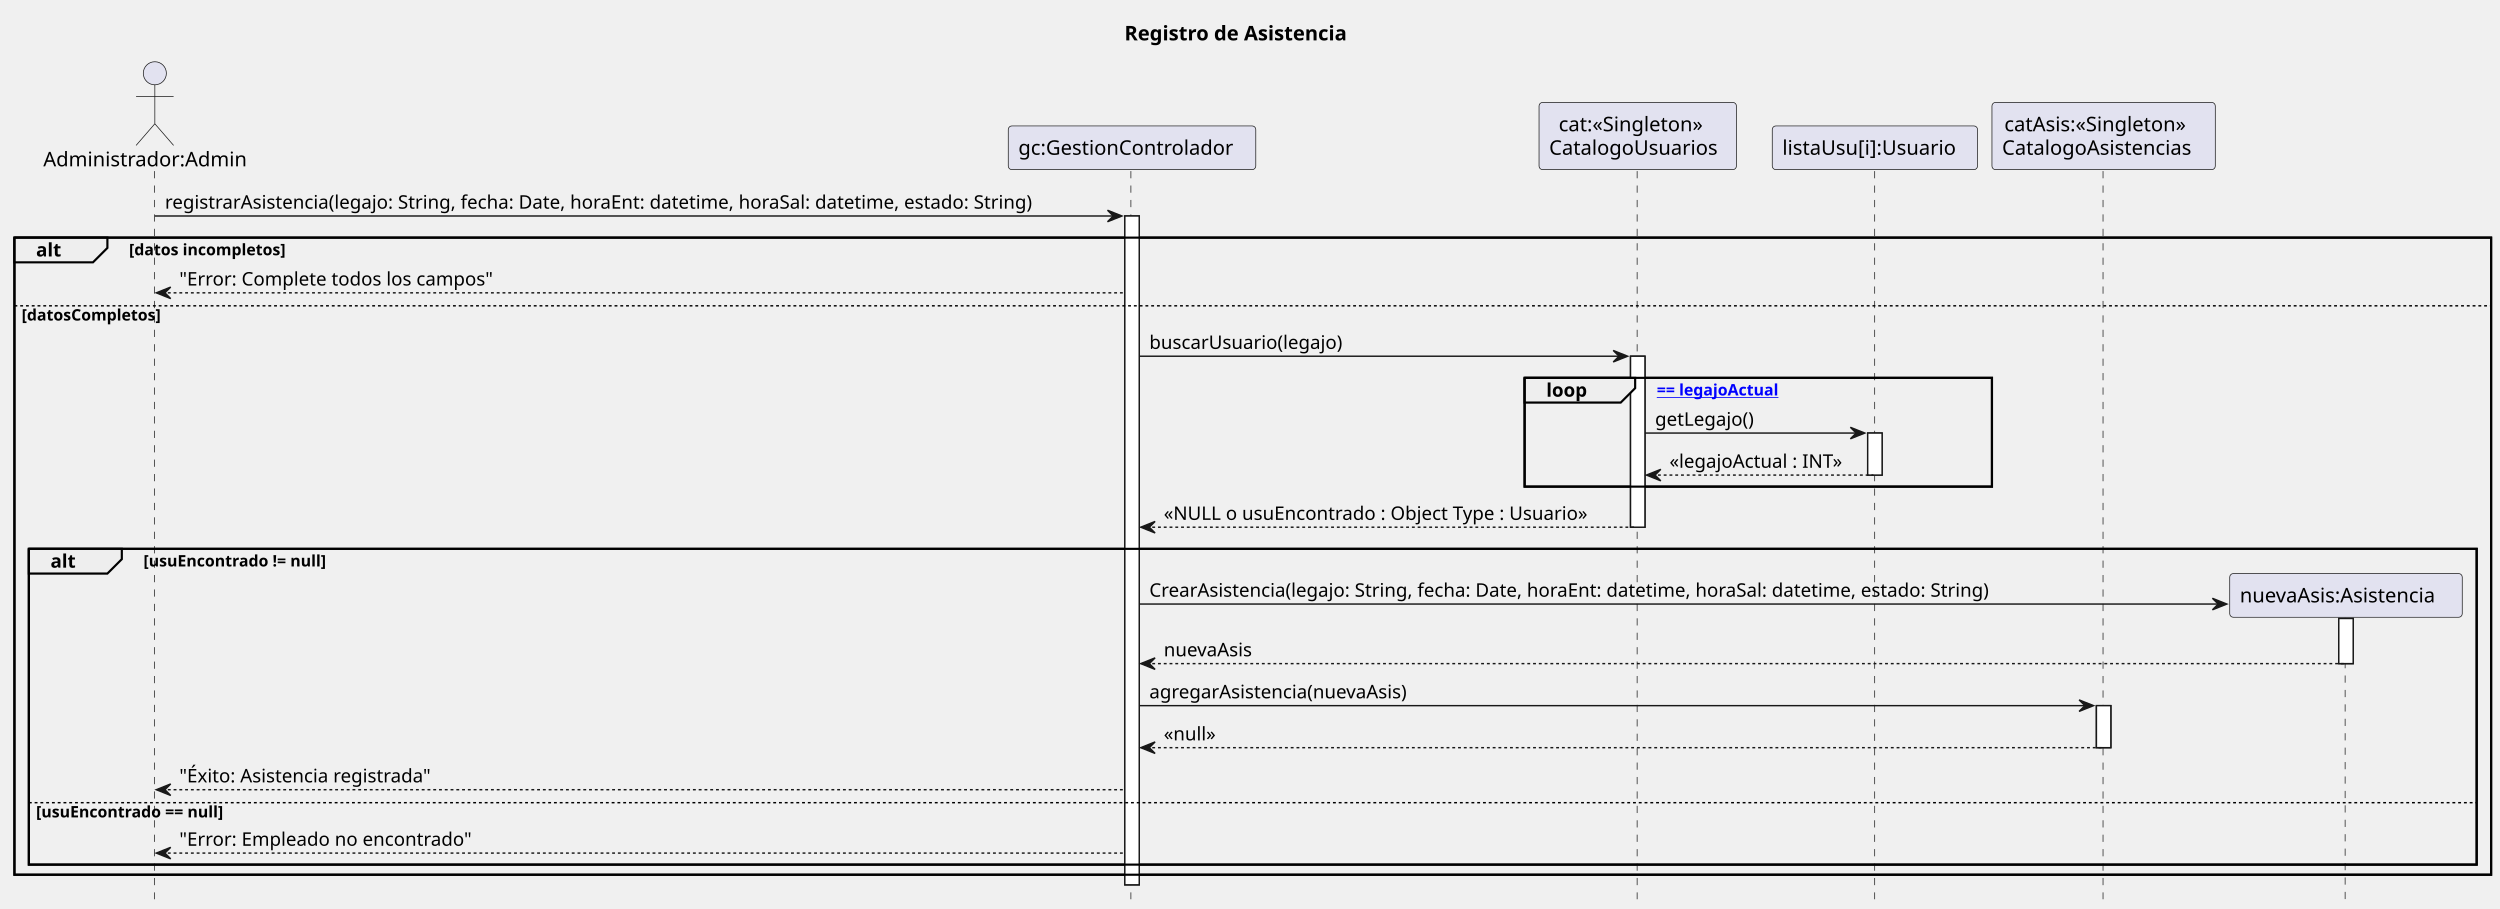
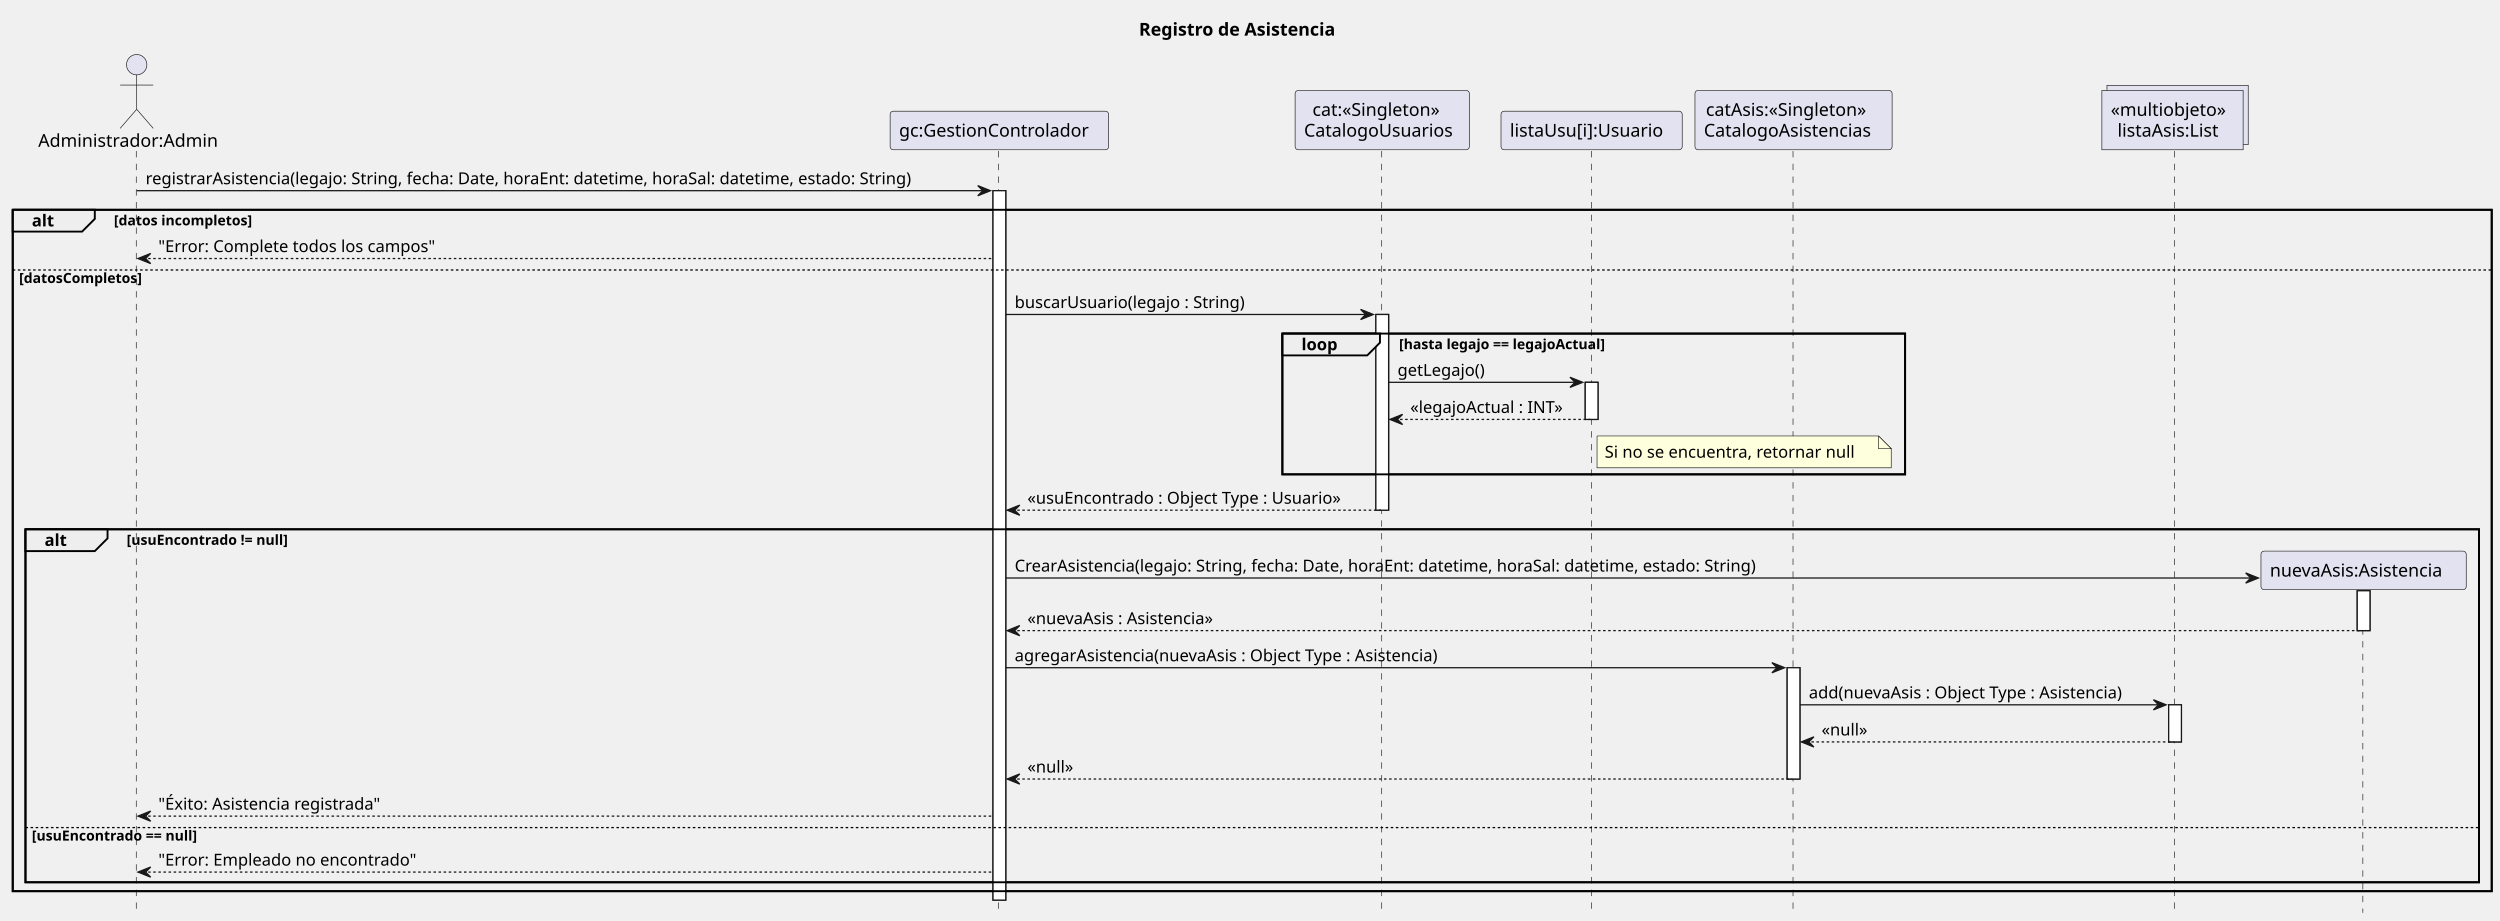
- <svg xmlns="http://www.w3.org/2000/svg" xmlns:xlink="http://www.w3.org/1999/xlink" contentStyleType="text/css" data-diagram-type="SEQUENCE" height="630px" preserveAspectRatio="none" style="width:1733px;height:630px;background:#FFFFFF;" version="1.1" viewBox="0 0 1733 630" width="1733px" zoomAndPan="magnify">
+ <svg xmlns="http://www.w3.org/2000/svg" contentStyleType="text/css" data-diagram-type="SEQUENCE" height="723px" preserveAspectRatio="none" style="width:1963px;height:723px;background:#FFFFFF;" version="1.1" viewBox="0 0 1963 723" width="1963px" zoomAndPan="magnify">
  <defs />
  <g>
-     <text fill="#000000" font-family="sans-serif" font-size="14" font-weight="bold" lengthAdjust="spacing" textLength="176.907" x="779.464" y="27.995">Registro de Asistencia</text>
-     <g>
-       <rect fill="#FFFFFF" height="463.633" style="stroke:#181818;stroke-width:1;" width="10" x="779.72" y="149.727" />
-     </g>
-     <g>
-       <rect fill="#FFFFFF" height="118.531" style="stroke:#181818;stroke-width:1;" width="10" x="1130.278" y="246.93" />
-     </g>
-     <g>
-       <rect fill="#FFFFFF" height="29.133" style="stroke:#181818;stroke-width:1;" width="10" x="1294.678" y="300.195" />
-     </g>
-     <g>
-       <rect fill="#FFFFFF" height="29.133" style="stroke:#181818;stroke-width:1;" width="10" x="1453.233" y="489.156" />
-     </g>
-     <g>
-       <rect fill="#FFFFFF" height="31.297" style="stroke:#181818;stroke-width:1;" width="10" x="1621.239" y="428.727" />
-     </g>
-     <rect fill="none" height="441.633" style="stroke:#000000;stroke-width:1.5;" width="1716.834" x="10" y="164.727" />
-     <rect fill="none" height="75.398" style="stroke:#000000;stroke-width:1.5;" width="323.959" x="1056.864" y="261.93" />
-     <rect fill="none" height="218.898" style="stroke:#000000;stroke-width:1.5;" width="1696.834" x="20" y="380.461" />
+     <text fill="#000000" font-family="sans-serif" font-size="14" font-weight="bold" lengthAdjust="spacing" textLength="176.907" x="894.295" y="27.995">Registro de Asistencia</text>
+     <g>
+       <rect fill="#FFFFFF" height="557.031" style="stroke:#181818;stroke-width:1;" width="10" x="779.72" y="149.727" />
+     </g>
+     <g>
+       <rect fill="#FFFFFF" height="153.664" style="stroke:#181818;stroke-width:1;" width="10" x="1080.334" y="246.93" />
+     </g>
+     <g>
+       <rect fill="#FFFFFF" height="29.133" style="stroke:#181818;stroke-width:1;" width="10" x="1244.734" y="300.195" />
+     </g>
+     <g>
+       <rect fill="#FFFFFF" height="87.398" style="stroke:#181818;stroke-width:1;" width="10" x="1403.29" y="524.289" />
+     </g>
+     <g>
+       <rect fill="#FFFFFF" height="29.133" style="stroke:#181818;stroke-width:1;" width="10" x="1702.846" y="553.422" />
+     </g>
+     <g>
+       <rect fill="#FFFFFF" height="31.297" style="stroke:#181818;stroke-width:1;" width="10" x="1850.901" y="463.859" />
+     </g>
+     <rect fill="none" height="535.031" style="stroke:#000000;stroke-width:1.5;" width="1946.497" x="10" y="164.727" />
+     <rect fill="none" height="110.531" style="stroke:#000000;stroke-width:1.5;" width="488.961" x="1006.92" y="261.93" />
+     <rect fill="none" height="277.164" style="stroke:#000000;stroke-width:1.5;" width="1926.497" x="20" y="415.594" />
    <g class="participant-lifeline" data-entity-uid="part1" data-qualified-name="admin" id="part1-lifeline">
      <g>
-         <rect fill="#000000" fill-opacity="0" height="504.766" width="8" x="103.331" y="118.594" />
-         <line style="stroke:#181818;stroke-width:0.5;stroke-dasharray:5,5;" x1="107" x2="107" y1="118.594" y2="623.359" />
+         <rect fill="#000000" fill-opacity="0" height="598.164" width="8" x="103.331" y="118.594" />
+         <line style="stroke:#181818;stroke-width:0.5;stroke-dasharray:5,5;" x1="107" x2="107" y1="118.594" y2="716.758" />
      </g>
    </g>
    <g class="participant-lifeline" data-entity-uid="part2" data-qualified-name="ctrl" id="part2-lifeline">
      <g>
-         <rect fill="#000000" fill-opacity="0" height="504.766" width="8" x="780.72" y="118.594" />
-         <line style="stroke:#181818;stroke-width:0.5;stroke-dasharray:5,5;" x1="783.933" x2="783.933" y1="118.594" y2="623.359" />
+         <rect fill="#000000" fill-opacity="0" height="598.164" width="8" x="780.72" y="118.594" />
+         <line style="stroke:#181818;stroke-width:0.5;stroke-dasharray:5,5;" x1="783.933" x2="783.933" y1="118.594" y2="716.758" />
      </g>
    </g>
    <g class="participant-lifeline" data-entity-uid="part3" data-qualified-name="cat" id="part3-lifeline">
      <g>
-         <rect fill="#000000" fill-opacity="0" height="504.766" width="8" x="1131.278" y="118.594" />
-         <line style="stroke:#181818;stroke-width:0.5;stroke-dasharray:5,5;" x1="1134.864" x2="1134.864" y1="118.594" y2="623.359" />
+         <rect fill="#000000" fill-opacity="0" height="598.164" width="8" x="1081.334" y="118.594" />
+         <line style="stroke:#181818;stroke-width:0.5;stroke-dasharray:5,5;" x1="1084.92" x2="1084.92" y1="118.594" y2="716.758" />
      </g>
    </g>
    <g class="participant-lifeline" data-entity-uid="part4" data-qualified-name="item" id="part4-lifeline">
      <g>
-         <rect fill="#000000" fill-opacity="0" height="504.766" width="8" x="1295.678" y="118.594" />
-         <line style="stroke:#181818;stroke-width:0.5;stroke-dasharray:5,5;" x1="1299.533" x2="1299.533" y1="118.594" y2="623.359" />
+         <rect fill="#000000" fill-opacity="0" height="598.164" width="8" x="1245.734" y="118.594" />
+         <line style="stroke:#181818;stroke-width:0.5;stroke-dasharray:5,5;" x1="1249.589" x2="1249.589" y1="118.594" y2="716.758" />
      </g>
    </g>
    <g class="participant-lifeline" data-entity-uid="part5" data-qualified-name="cat_asis" id="part5-lifeline">
      <g>
-         <rect fill="#000000" fill-opacity="0" height="504.766" width="8" x="1454.233" y="118.594" />
-         <line style="stroke:#181818;stroke-width:0.5;stroke-dasharray:5,5;" x1="1457.823" x2="1457.823" y1="118.594" y2="623.359" />
-       </g>
-     </g>
-     <g class="participant-lifeline" data-entity-uid="part6" data-qualified-name="nueva_asis" id="part6-lifeline">
-       <g>
-         <rect fill="#000000" fill-opacity="0" height="195.117" width="8" x="1622.239" y="428.242" />
-         <line style="stroke:#181818;stroke-width:0.5;stroke-dasharray:5,5;" x1="1625.643" x2="1625.643" y1="428.242" y2="623.359" />
+         <rect fill="#000000" fill-opacity="0" height="598.164" width="8" x="1404.29" y="118.594" />
+         <line style="stroke:#181818;stroke-width:0.5;stroke-dasharray:5,5;" x1="1407.879" x2="1407.879" y1="118.594" y2="716.758" />
+       </g>
+     </g>
+     <g class="participant-lifeline" data-entity-uid="part6" data-qualified-name="lista_asis" id="part6-lifeline">
+       <g>
+         <rect fill="#000000" fill-opacity="0" height="598.164" width="8" x="1703.846" y="118.594" />
+         <line style="stroke:#181818;stroke-width:0.5;stroke-dasharray:5,5;" x1="1707.386" x2="1707.386" y1="118.594" y2="716.758" />
+       </g>
+     </g>
+     <g class="participant-lifeline" data-entity-uid="part7" data-qualified-name="nueva_asis" id="part7-lifeline">
+       <g>
+         <rect fill="#000000" fill-opacity="0" height="253.383" width="8" x="1851.901" y="463.375" />
+         <line style="stroke:#181818;stroke-width:0.5;stroke-dasharray:5,5;" x1="1855.306" x2="1855.306" y1="463.375" y2="716.758" />
      </g>
    </g>
    <g class="participant participant-head" data-entity-uid="part1" data-qualified-name="admin" id="part1-head">
      <text fill="#000000" font-family="sans-serif" font-size="14" lengthAdjust="spacing" textLength="148.661" x="30" y="115.292">Administrador:Admin</text>
      <ellipse cx="107.331" cy="50.797" fill="#E2E2F0" rx="8" ry="8" style="stroke:#181818;stroke-width:0.5;" />
      <path d="M107.331,58.797 L107.331,85.797 M94.331,66.797 L120.331,66.797 M107.331,85.797 L94.331,100.797 M107.331,85.797 L120.331,100.797" fill="none" style="stroke:#181818;stroke-width:0.5;" />
    </g>
    <g class="participant participant-head" data-entity-uid="part2" data-qualified-name="ctrl" id="part2-head">
      <rect fill="#E2E2F0" height="30.297" rx="2.5" ry="2.5" style="stroke:#181818;stroke-width:0.5;" width="171.575" x="698.933" y="87.297" />
      <text fill="#000000" font-family="sans-serif" font-size="14" lengthAdjust="spacing" textLength="157.575" x="705.933" y="107.292">gc:GestionControlador</text>
    </g>
    <g class="participant participant-head" data-entity-uid="part3" data-qualified-name="cat" id="part3-head">
-       <rect fill="#E2E2F0" height="46.594" rx="2.5" ry="2.5" style="stroke:#181818;stroke-width:0.5;" width="136.828" x="1066.864" y="71" />
-       <text fill="#000000" font-family="sans-serif" font-size="14" lengthAdjust="spacing" textLength="109.58" x="1080.488" y="90.995">cat:«Singleton»</text>
-       <text fill="#000000" font-family="sans-serif" font-size="14" lengthAdjust="spacing" textLength="122.828" x="1073.864" y="107.292">CatalogoUsuarios</text>
+       <rect fill="#E2E2F0" height="46.594" rx="2.5" ry="2.5" style="stroke:#181818;stroke-width:0.5;" width="136.828" x="1016.92" y="71" />
+       <text fill="#000000" font-family="sans-serif" font-size="14" lengthAdjust="spacing" textLength="109.58" x="1030.544" y="90.995">cat:«Singleton»</text>
+       <text fill="#000000" font-family="sans-serif" font-size="14" lengthAdjust="spacing" textLength="122.828" x="1023.92" y="107.292">CatalogoUsuarios</text>
    </g>
    <g class="participant participant-head" data-entity-uid="part4" data-qualified-name="item" id="part4-head">
-       <rect fill="#E2E2F0" height="30.297" rx="2.5" ry="2.5" style="stroke:#181818;stroke-width:0.5;" width="142.29" x="1228.533" y="87.297" />
-       <text fill="#000000" font-family="sans-serif" font-size="14" lengthAdjust="spacing" textLength="128.29" x="1235.533" y="107.292">listaUsu[i]:Usuario</text>
+       <rect fill="#E2E2F0" height="30.297" rx="2.5" ry="2.5" style="stroke:#181818;stroke-width:0.5;" width="142.29" x="1178.589" y="87.297" />
+       <text fill="#000000" font-family="sans-serif" font-size="14" lengthAdjust="spacing" textLength="128.29" x="1185.589" y="107.292">listaUsu[i]:Usuario</text>
    </g>
    <g class="participant participant-head" data-entity-uid="part5" data-qualified-name="cat_asis" id="part5-head">
-       <rect fill="#E2E2F0" height="46.594" rx="2.5" ry="2.5" style="stroke:#181818;stroke-width:0.5;" width="154.82" x="1380.823" y="71" />
-       <text fill="#000000" font-family="sans-serif" font-size="14" lengthAdjust="spacing" textLength="137.635" x="1389.416" y="90.995">catAsis:«Singleton»</text>
-       <text fill="#000000" font-family="sans-serif" font-size="14" lengthAdjust="spacing" textLength="140.82" x="1387.823" y="107.292">CatalogoAsistencias</text>
-     </g>
-     <g>
-       <rect fill="#FFFFFF" height="463.633" style="stroke:#181818;stroke-width:1;" width="10" x="779.72" y="149.727" />
-     </g>
-     <g>
-       <rect fill="#FFFFFF" height="118.531" style="stroke:#181818;stroke-width:1;" width="10" x="1130.278" y="246.93" />
-     </g>
-     <g>
-       <rect fill="#FFFFFF" height="29.133" style="stroke:#181818;stroke-width:1;" width="10" x="1294.678" y="300.195" />
-     </g>
-     <g>
-       <rect fill="#FFFFFF" height="29.133" style="stroke:#181818;stroke-width:1;" width="10" x="1453.233" y="489.156" />
-     </g>
-     <g>
-       <rect fill="#FFFFFF" height="31.297" style="stroke:#181818;stroke-width:1;" width="10" x="1621.239" y="428.727" />
+       <rect fill="#E2E2F0" height="46.594" rx="2.5" ry="2.5" style="stroke:#181818;stroke-width:0.5;" width="154.82" x="1330.879" y="71" />
+       <text fill="#000000" font-family="sans-serif" font-size="14" lengthAdjust="spacing" textLength="137.635" x="1339.472" y="90.995">catAsis:«Singleton»</text>
+       <text fill="#000000" font-family="sans-serif" font-size="14" lengthAdjust="spacing" textLength="140.82" x="1337.879" y="107.292">CatalogoAsistencias</text>
+     </g>
+     <g class="participant participant-head" data-entity-uid="part6" data-qualified-name="lista_asis" id="part6-head">
+       <rect fill="#E2E2F0" height="46.594" style="stroke:#181818;stroke-width:0.5;" width="110.92" x="1654.386" y="67" />
+       <rect fill="#E2E2F0" height="46.594" style="stroke:#181818;stroke-width:0.5;" width="110.92" x="1650.386" y="71" />
+       <text fill="#000000" font-family="sans-serif" font-size="14" lengthAdjust="spacing" textLength="96.92" x="1657.386" y="90.995">«multiobjeto»</text>
+       <text fill="#000000" font-family="sans-serif" font-size="14" lengthAdjust="spacing" textLength="86.386" x="1662.653" y="107.292">listaAsis:List</text>
+     </g>
+     <g>
+       <rect fill="#FFFFFF" height="557.031" style="stroke:#181818;stroke-width:1;" width="10" x="779.72" y="149.727" />
+     </g>
+     <g>
+       <rect fill="#FFFFFF" height="153.664" style="stroke:#181818;stroke-width:1;" width="10" x="1080.334" y="246.93" />
+     </g>
+     <g>
+       <rect fill="#FFFFFF" height="29.133" style="stroke:#181818;stroke-width:1;" width="10" x="1244.734" y="300.195" />
+     </g>
+     <g>
+       <rect fill="#FFFFFF" height="87.398" style="stroke:#181818;stroke-width:1;" width="10" x="1403.29" y="524.289" />
+     </g>
+     <g>
+       <rect fill="#FFFFFF" height="29.133" style="stroke:#181818;stroke-width:1;" width="10" x="1702.846" y="553.422" />
+     </g>
+     <g>
+       <rect fill="#FFFFFF" height="31.297" style="stroke:#181818;stroke-width:1;" width="10" x="1850.901" y="463.859" />
    </g>
    <g class="message" data-entity-1="part1" data-entity-2="part2" id="msg1">
      <polygon fill="#181818" points="767.72,145.727,777.72,149.727,767.72,153.727,771.72,149.727" style="stroke:#181818;stroke-width:1;" />
      <line style="stroke:#181818;stroke-width:1;" x1="107.331" x2="773.72" y1="149.727" y2="149.727" />
      <text fill="#000000" font-family="sans-serif" font-size="13" lengthAdjust="spacing" textLength="653.39" x="114.331" y="144.661">registrarAsistencia(legajo: String, fecha: Date, horaEnt: datetime, horaSal: datetime, estado: String)</text>
    </g>
    <path d="M10,164.727 L74.443,164.727 L74.443,171.859 L64.443,181.859 L10,181.859 L10,164.727" fill="#EEEEEE" style="stroke:#000000;stroke-width:1.5;" />
-     <rect fill="none" height="441.633" style="stroke:#000000;stroke-width:1.5;" width="1716.834" x="10" y="164.727" />
+     <rect fill="none" height="535.031" style="stroke:#000000;stroke-width:1.5;" width="1946.497" x="10" y="164.727" />
    <text fill="#000000" font-family="sans-serif" font-size="13" font-weight="bold" lengthAdjust="spacing" textLength="19.443" x="25" y="177.793">alt</text>
    <text fill="#000000" font-family="sans-serif" font-size="11" font-weight="bold" lengthAdjust="spacing" textLength="124.153" x="89.443" y="176.937">[datos incompletos]</text>
    <g class="message" data-entity-1="part2" data-entity-2="part1" id="msg2">
      <polygon fill="#181818" points="118.331,198.992,108.331,202.992,118.331,206.992,114.331,202.992" style="stroke:#181818;stroke-width:1;" />
      <line style="stroke:#181818;stroke-width:1;stroke-dasharray:2,2;" x1="112.331" x2="778.72" y1="202.992" y2="202.992" />
      <text fill="#000000" font-family="sans-serif" font-size="13" lengthAdjust="spacing" textLength="232.845" x="124.331" y="197.926">"Error: Complete todos los campos"</text>
    </g>
-     <line style="stroke:#000000;stroke-width:1;stroke-dasharray:2,2;" x1="10" x2="1726.834" y1="211.992" y2="211.992" />
+     <line style="stroke:#000000;stroke-width:1;stroke-dasharray:2,2;" x1="10" x2="1956.497" y1="211.992" y2="211.992" />
    <text fill="#000000" font-family="sans-serif" font-size="11" font-weight="bold" lengthAdjust="spacing" textLength="110.274" x="15" y="222.203">[datosCompletos]</text>
    <g class="message" data-entity-1="part2" data-entity-2="part3" id="msg3">
-       <polygon fill="#181818" points="1118.278,242.93,1128.278,246.93,1118.278,250.93,1122.278,246.93" style="stroke:#181818;stroke-width:1;" />
-       <line style="stroke:#181818;stroke-width:1;" x1="789.72" x2="1124.278" y1="246.93" y2="246.93" />
-       <text fill="#000000" font-family="sans-serif" font-size="13" lengthAdjust="spacing" textLength="142.664" x="796.72" y="241.864">buscarUsuario(legajo)</text>
-     </g>
-     <path d="M1056.864,261.93 L1133.488,261.93 L1133.488,269.062 L1123.488,279.062 L1056.864,279.062 L1056.864,261.93" fill="#EEEEEE" style="stroke:#000000;stroke-width:1.5;" />
-     <rect fill="none" height="75.398" style="stroke:#000000;stroke-width:1.5;" width="323.959" x="1056.864" y="261.93" />
-     <text fill="#000000" font-family="sans-serif" font-size="13" font-weight="bold" lengthAdjust="spacing" textLength="31.624" x="1071.864" y="274.997">loop</text>
-     <a href="legajo" target="_top" title="legajo" xlink:actuate="onRequest" xlink:href="legajo" xlink:show="new" xlink:title="legajo" xlink:type="simple">
-       <text fill="#0000FF" font-family="sans-serif" font-size="11" font-weight="bold" lengthAdjust="spacing" text-decoration="underline" textLength="99.435" x="1148.488" y="274.14">== legajoActual</text>
-     </a>
+       <polygon fill="#181818" points="1068.334,242.93,1078.334,246.93,1068.334,250.93,1072.334,246.93" style="stroke:#181818;stroke-width:1;" />
+       <line style="stroke:#181818;stroke-width:1;" x1="789.72" x2="1074.334" y1="246.93" y2="246.93" />
+       <text fill="#000000" font-family="sans-serif" font-size="13" lengthAdjust="spacing" textLength="194.105" x="796.72" y="241.864">buscarUsuario(legajo : String)</text>
+     </g>
+     <path d="M1006.92,261.93 L1083.544,261.93 L1083.544,269.062 L1073.544,279.062 L1006.92,279.062 L1006.92,261.93" fill="#EEEEEE" style="stroke:#000000;stroke-width:1.5;" />
+     <rect fill="none" height="110.531" style="stroke:#000000;stroke-width:1.5;" width="488.961" x="1006.92" y="261.93" />
+     <text fill="#000000" font-family="sans-serif" font-size="13" font-weight="bold" lengthAdjust="spacing" textLength="31.624" x="1021.92" y="274.997">loop</text>
+     <text fill="#000000" font-family="sans-serif" font-size="11" font-weight="bold" lengthAdjust="spacing" textLength="189.487" x="1098.544" y="274.14">[hasta legajo == legajoActual]</text>
    <g class="message" data-entity-1="part3" data-entity-2="part4" id="msg4">
-       <polygon fill="#181818" points="1282.678,296.195,1292.678,300.195,1282.678,304.195,1286.678,300.195" style="stroke:#181818;stroke-width:1;" />
-       <line style="stroke:#181818;stroke-width:1;" x1="1140.278" x2="1288.678" y1="300.195" y2="300.195" />
-       <text fill="#000000" font-family="sans-serif" font-size="13" lengthAdjust="spacing" textLength="74.515" x="1147.278" y="295.129">getLegajo()</text>
+       <polygon fill="#181818" points="1232.734,296.195,1242.734,300.195,1232.734,304.195,1236.734,300.195" style="stroke:#181818;stroke-width:1;" />
+       <line style="stroke:#181818;stroke-width:1;" x1="1090.334" x2="1238.734" y1="300.195" y2="300.195" />
+       <text fill="#000000" font-family="sans-serif" font-size="13" lengthAdjust="spacing" textLength="74.515" x="1097.334" y="295.129">getLegajo()</text>
    </g>
    <g class="message" data-entity-1="part4" data-entity-2="part3" id="msg5">
-       <polygon fill="#181818" points="1151.278,325.328,1141.278,329.328,1151.278,333.328,1147.278,329.328" style="stroke:#181818;stroke-width:1;" />
-       <line style="stroke:#181818;stroke-width:1;stroke-dasharray:2,2;" x1="1145.278" x2="1298.678" y1="329.328" y2="329.328" />
-       <text fill="#000000" font-family="sans-serif" font-size="13" lengthAdjust="spacing" textLength="130.4" x="1157.278" y="324.262">«legajoActual : INT»</text>
-     </g>
+       <polygon fill="#181818" points="1101.334,325.328,1091.334,329.328,1101.334,333.328,1097.334,329.328" style="stroke:#181818;stroke-width:1;" />
+       <line style="stroke:#181818;stroke-width:1;stroke-dasharray:2,2;" x1="1095.334" x2="1248.734" y1="329.328" y2="329.328" />
+       <text fill="#000000" font-family="sans-serif" font-size="13" lengthAdjust="spacing" textLength="130.4" x="1107.334" y="324.262">«legajoActual : INT»</text>
+     </g>
+     <path d="M1254,342.328 L1254,367.328 L1485,367.328 L1485,352.328 L1475,342.328 L1254,342.328" fill="#FEFFDD" style="stroke:#181818;stroke-width:0.5;" />
+     <path d="M1475,342.328 L1475,352.328 L1485,352.328 L1475,342.328" fill="#FEFFDD" style="stroke:#181818;stroke-width:0.5;" />
+     <text fill="#000000" font-family="sans-serif" font-size="13" lengthAdjust="spacing" textLength="210.882" x="1260" y="359.395">Si no se encuentra, retornar null</text>
    <g class="message" data-entity-1="part3" data-entity-2="part2" id="msg6">
-       <polygon fill="#181818" points="800.72,361.461,790.72,365.461,800.72,369.461,796.72,365.461" style="stroke:#181818;stroke-width:1;" />
-       <line style="stroke:#181818;stroke-width:1;stroke-dasharray:2,2;" x1="794.72" x2="1134.278" y1="365.461" y2="365.461" />
-       <text fill="#000000" font-family="sans-serif" font-size="13" lengthAdjust="spacing" textLength="316.558" x="806.72" y="360.395">«NULL o usuEncontrado : Object Type : Usuario»</text>
-     </g>
-     <path d="M20,380.461 L84.443,380.461 L84.443,387.594 L74.443,397.594 L20,397.594 L20,380.461" fill="#EEEEEE" style="stroke:#000000;stroke-width:1.5;" />
-     <rect fill="none" height="218.898" style="stroke:#000000;stroke-width:1.5;" width="1696.834" x="20" y="380.461" />
-     <text fill="#000000" font-family="sans-serif" font-size="13" font-weight="bold" lengthAdjust="spacing" textLength="19.443" x="35" y="393.528">alt</text>
-     <text fill="#000000" font-family="sans-serif" font-size="11" font-weight="bold" lengthAdjust="spacing" textLength="148.151" x="99.443" y="392.671">[usuEncontrado != null]</text>
-     <g class="message" data-entity-1="part2" data-entity-2="part6" id="msg7">
-       <polygon fill="#181818" points="1533.643,414.727,1543.643,418.727,1533.643,422.727,1537.643,418.727" style="stroke:#181818;stroke-width:1;" />
-       <line style="stroke:#181818;stroke-width:1;" x1="789.72" x2="1539.643" y1="418.727" y2="418.727" />
-       <text fill="#000000" font-family="sans-serif" font-size="13" lengthAdjust="spacing" textLength="633.388" x="796.72" y="413.661">CrearAsistencia(legajo: String, fecha: Date, horaEnt: datetime, horaSal: datetime, estado: String)</text>
-     </g>
-     <rect fill="#E2E2F0" height="30.297" rx="2.5" ry="2.5" style="stroke:#181818;stroke-width:0.5;" width="161.191" x="1545.643" y="397.594" />
-     <text fill="#000000" font-family="sans-serif" font-size="14" lengthAdjust="spacing" textLength="147.191" x="1552.643" y="417.589">nuevaAsis:Asistencia</text>
-     <g class="message" data-entity-1="part6" data-entity-2="part2" id="msg9">
-       <polygon fill="#181818" points="800.72,456.023,790.72,460.023,800.72,464.023,796.72,460.023" style="stroke:#181818;stroke-width:1;" />
-       <line style="stroke:#181818;stroke-width:1;stroke-dasharray:2,2;" x1="794.72" x2="1625.239" y1="460.023" y2="460.023" />
-       <text fill="#000000" font-family="sans-serif" font-size="13" lengthAdjust="spacing" textLength="66.187" x="806.72" y="454.957">nuevaAsis</text>
+       <polygon fill="#181818" points="800.72,396.594,790.72,400.594,800.72,404.594,796.72,400.594" style="stroke:#181818;stroke-width:1;" />
+       <line style="stroke:#181818;stroke-width:1;stroke-dasharray:2,2;" x1="794.72" x2="1084.334" y1="400.594" y2="400.594" />
+       <text fill="#000000" font-family="sans-serif" font-size="13" lengthAdjust="spacing" textLength="266.614" x="806.72" y="395.528">«usuEncontrado : Object Type : Usuario»</text>
+     </g>
+     <path d="M20,415.594 L84.443,415.594 L84.443,422.727 L74.443,432.727 L20,432.727 L20,415.594" fill="#EEEEEE" style="stroke:#000000;stroke-width:1.5;" />
+     <rect fill="none" height="277.164" style="stroke:#000000;stroke-width:1.5;" width="1926.497" x="20" y="415.594" />
+     <text fill="#000000" font-family="sans-serif" font-size="13" font-weight="bold" lengthAdjust="spacing" textLength="19.443" x="35" y="428.661">alt</text>
+     <text fill="#000000" font-family="sans-serif" font-size="11" font-weight="bold" lengthAdjust="spacing" textLength="148.151" x="99.443" y="427.804">[usuEncontrado != null]</text>
+     <g class="message" data-entity-1="part2" data-entity-2="part7" id="msg7">
+       <polygon fill="#181818" points="1763.306,449.859,1773.306,453.859,1763.306,457.859,1767.306,453.859" style="stroke:#181818;stroke-width:1;" />
+       <line style="stroke:#181818;stroke-width:1;" x1="789.72" x2="1769.306" y1="453.859" y2="453.859" />
+       <text fill="#000000" font-family="sans-serif" font-size="13" lengthAdjust="spacing" textLength="633.388" x="796.72" y="448.793">CrearAsistencia(legajo: String, fecha: Date, horaEnt: datetime, horaSal: datetime, estado: String)</text>
+     </g>
+     <rect fill="#E2E2F0" height="30.297" rx="2.5" ry="2.5" style="stroke:#181818;stroke-width:0.5;" width="161.191" x="1775.306" y="432.727" />
+     <text fill="#000000" font-family="sans-serif" font-size="14" lengthAdjust="spacing" textLength="147.191" x="1782.306" y="452.722">nuevaAsis:Asistencia</text>
+     <g class="message" data-entity-1="part7" data-entity-2="part2" id="msg9">
+       <polygon fill="#181818" points="800.72,491.156,790.72,495.156,800.72,499.156,796.72,495.156" style="stroke:#181818;stroke-width:1;" />
+       <line style="stroke:#181818;stroke-width:1;stroke-dasharray:2,2;" x1="794.72" x2="1854.901" y1="495.156" y2="495.156" />
+       <text fill="#000000" font-family="sans-serif" font-size="13" lengthAdjust="spacing" textLength="160.85" x="806.72" y="490.09">«nuevaAsis : Asistencia»</text>
    </g>
    <g class="message" data-entity-1="part2" data-entity-2="part5" id="msg10">
-       <polygon fill="#181818" points="1441.233,485.156,1451.233,489.156,1441.233,493.156,1445.233,489.156" style="stroke:#181818;stroke-width:1;" />
-       <line style="stroke:#181818;stroke-width:1;" x1="789.72" x2="1447.233" y1="489.156" y2="489.156" />
-       <text fill="#000000" font-family="sans-serif" font-size="13" lengthAdjust="spacing" textLength="193.565" x="796.72" y="484.09">agregarAsistencia(nuevaAsis)</text>
-     </g>
-     <g class="message" data-entity-1="part5" data-entity-2="part2" id="msg11">
-       <polygon fill="#181818" points="800.72,514.289,790.72,518.289,800.72,522.289,796.72,518.289" style="stroke:#181818;stroke-width:1;" />
-       <line style="stroke:#181818;stroke-width:1;stroke-dasharray:2,2;" x1="794.72" x2="1457.233" y1="518.289" y2="518.289" />
-       <text fill="#000000" font-family="sans-serif" font-size="13" lengthAdjust="spacing" textLength="39.609" x="806.72" y="513.223">«null»</text>
-     </g>
-     <g class="message" data-entity-1="part2" data-entity-2="part1" id="msg12">
-       <polygon fill="#181818" points="118.331,543.422,108.331,547.422,118.331,551.422,114.331,547.422" style="stroke:#181818;stroke-width:1;" />
-       <line style="stroke:#181818;stroke-width:1;stroke-dasharray:2,2;" x1="112.331" x2="778.72" y1="547.422" y2="547.422" />
-       <text fill="#000000" font-family="sans-serif" font-size="13" lengthAdjust="spacing" textLength="189.89" x="124.331" y="542.356">"Éxito: Asistencia registrada"</text>
-     </g>
-     <line style="stroke:#000000;stroke-width:1;stroke-dasharray:2,2;" x1="20" x2="1716.834" y1="556.422" y2="556.422" />
-     <text fill="#000000" font-family="sans-serif" font-size="11" font-weight="bold" lengthAdjust="spacing" textLength="152.351" x="25" y="566.632">[usuEncontrado == null]</text>
-     <g class="message" data-entity-1="part2" data-entity-2="part1" id="msg13">
-       <polygon fill="#181818" points="118.331,587.359,108.331,591.359,118.331,595.359,114.331,591.359" style="stroke:#181818;stroke-width:1;" />
-       <line style="stroke:#181818;stroke-width:1;stroke-dasharray:2,2;" x1="112.331" x2="778.72" y1="591.359" y2="591.359" />
-       <text fill="#000000" font-family="sans-serif" font-size="13" lengthAdjust="spacing" textLength="216.233" x="124.331" y="586.293">"Error: Empleado no encontrado"</text>
+       <polygon fill="#181818" points="1391.29,520.289,1401.29,524.289,1391.29,528.289,1395.29,524.289" style="stroke:#181818;stroke-width:1;" />
+       <line style="stroke:#181818;stroke-width:1;" x1="789.72" x2="1397.29" y1="524.289" y2="524.289" />
+       <text fill="#000000" font-family="sans-serif" font-size="13" lengthAdjust="spacing" textLength="363.321" x="796.72" y="519.223">agregarAsistencia(nuevaAsis : Object Type : Asistencia)</text>
+     </g>
+     <g class="message" data-entity-1="part5" data-entity-2="part6" id="msg11">
+       <polygon fill="#181818" points="1690.846,549.422,1700.846,553.422,1690.846,557.422,1694.846,553.422" style="stroke:#181818;stroke-width:1;" />
+       <line style="stroke:#181818;stroke-width:1;" x1="1413.29" x2="1696.846" y1="553.422" y2="553.422" />
+       <text fill="#000000" font-family="sans-serif" font-size="13" lengthAdjust="spacing" textLength="270.556" x="1420.29" y="548.356">add(nuevaAsis : Object Type : Asistencia)</text>
+     </g>
+     <g class="message" data-entity-1="part6" data-entity-2="part5" id="msg12">
+       <polygon fill="#181818" points="1424.29,578.555,1414.29,582.555,1424.29,586.555,1420.29,582.555" style="stroke:#181818;stroke-width:1;" />
+       <line style="stroke:#181818;stroke-width:1;stroke-dasharray:2,2;" x1="1418.29" x2="1706.846" y1="582.555" y2="582.555" />
+       <text fill="#000000" font-family="sans-serif" font-size="13" lengthAdjust="spacing" textLength="39.609" x="1430.29" y="577.489">«null»</text>
+     </g>
+     <g class="message" data-entity-1="part5" data-entity-2="part2" id="msg13">
+       <polygon fill="#181818" points="800.72,607.688,790.72,611.688,800.72,615.688,796.72,611.688" style="stroke:#181818;stroke-width:1;" />
+       <line style="stroke:#181818;stroke-width:1;stroke-dasharray:2,2;" x1="794.72" x2="1407.29" y1="611.688" y2="611.688" />
+       <text fill="#000000" font-family="sans-serif" font-size="13" lengthAdjust="spacing" textLength="39.609" x="806.72" y="606.622">«null»</text>
+     </g>
+     <g class="message" data-entity-1="part2" data-entity-2="part1" id="msg14">
+       <polygon fill="#181818" points="118.331,636.82,108.331,640.82,118.331,644.82,114.331,640.82" style="stroke:#181818;stroke-width:1;" />
+       <line style="stroke:#181818;stroke-width:1;stroke-dasharray:2,2;" x1="112.331" x2="778.72" y1="640.82" y2="640.82" />
+       <text fill="#000000" font-family="sans-serif" font-size="13" lengthAdjust="spacing" textLength="189.89" x="124.331" y="635.754">"Éxito: Asistencia registrada"</text>
+     </g>
+     <line style="stroke:#000000;stroke-width:1;stroke-dasharray:2,2;" x1="20" x2="1946.497" y1="649.82" y2="649.82" />
+     <text fill="#000000" font-family="sans-serif" font-size="11" font-weight="bold" lengthAdjust="spacing" textLength="152.351" x="25" y="660.031">[usuEncontrado == null]</text>
+     <g class="message" data-entity-1="part2" data-entity-2="part1" id="msg15">
+       <polygon fill="#181818" points="118.331,680.758,108.331,684.758,118.331,688.758,114.331,684.758" style="stroke:#181818;stroke-width:1;" />
+       <line style="stroke:#181818;stroke-width:1;stroke-dasharray:2,2;" x1="112.331" x2="778.72" y1="684.758" y2="684.758" />
+       <text fill="#000000" font-family="sans-serif" font-size="13" lengthAdjust="spacing" textLength="216.233" x="124.331" y="679.692">"Error: Empleado no encontrado"</text>
    </g>
  </g>
</svg>
